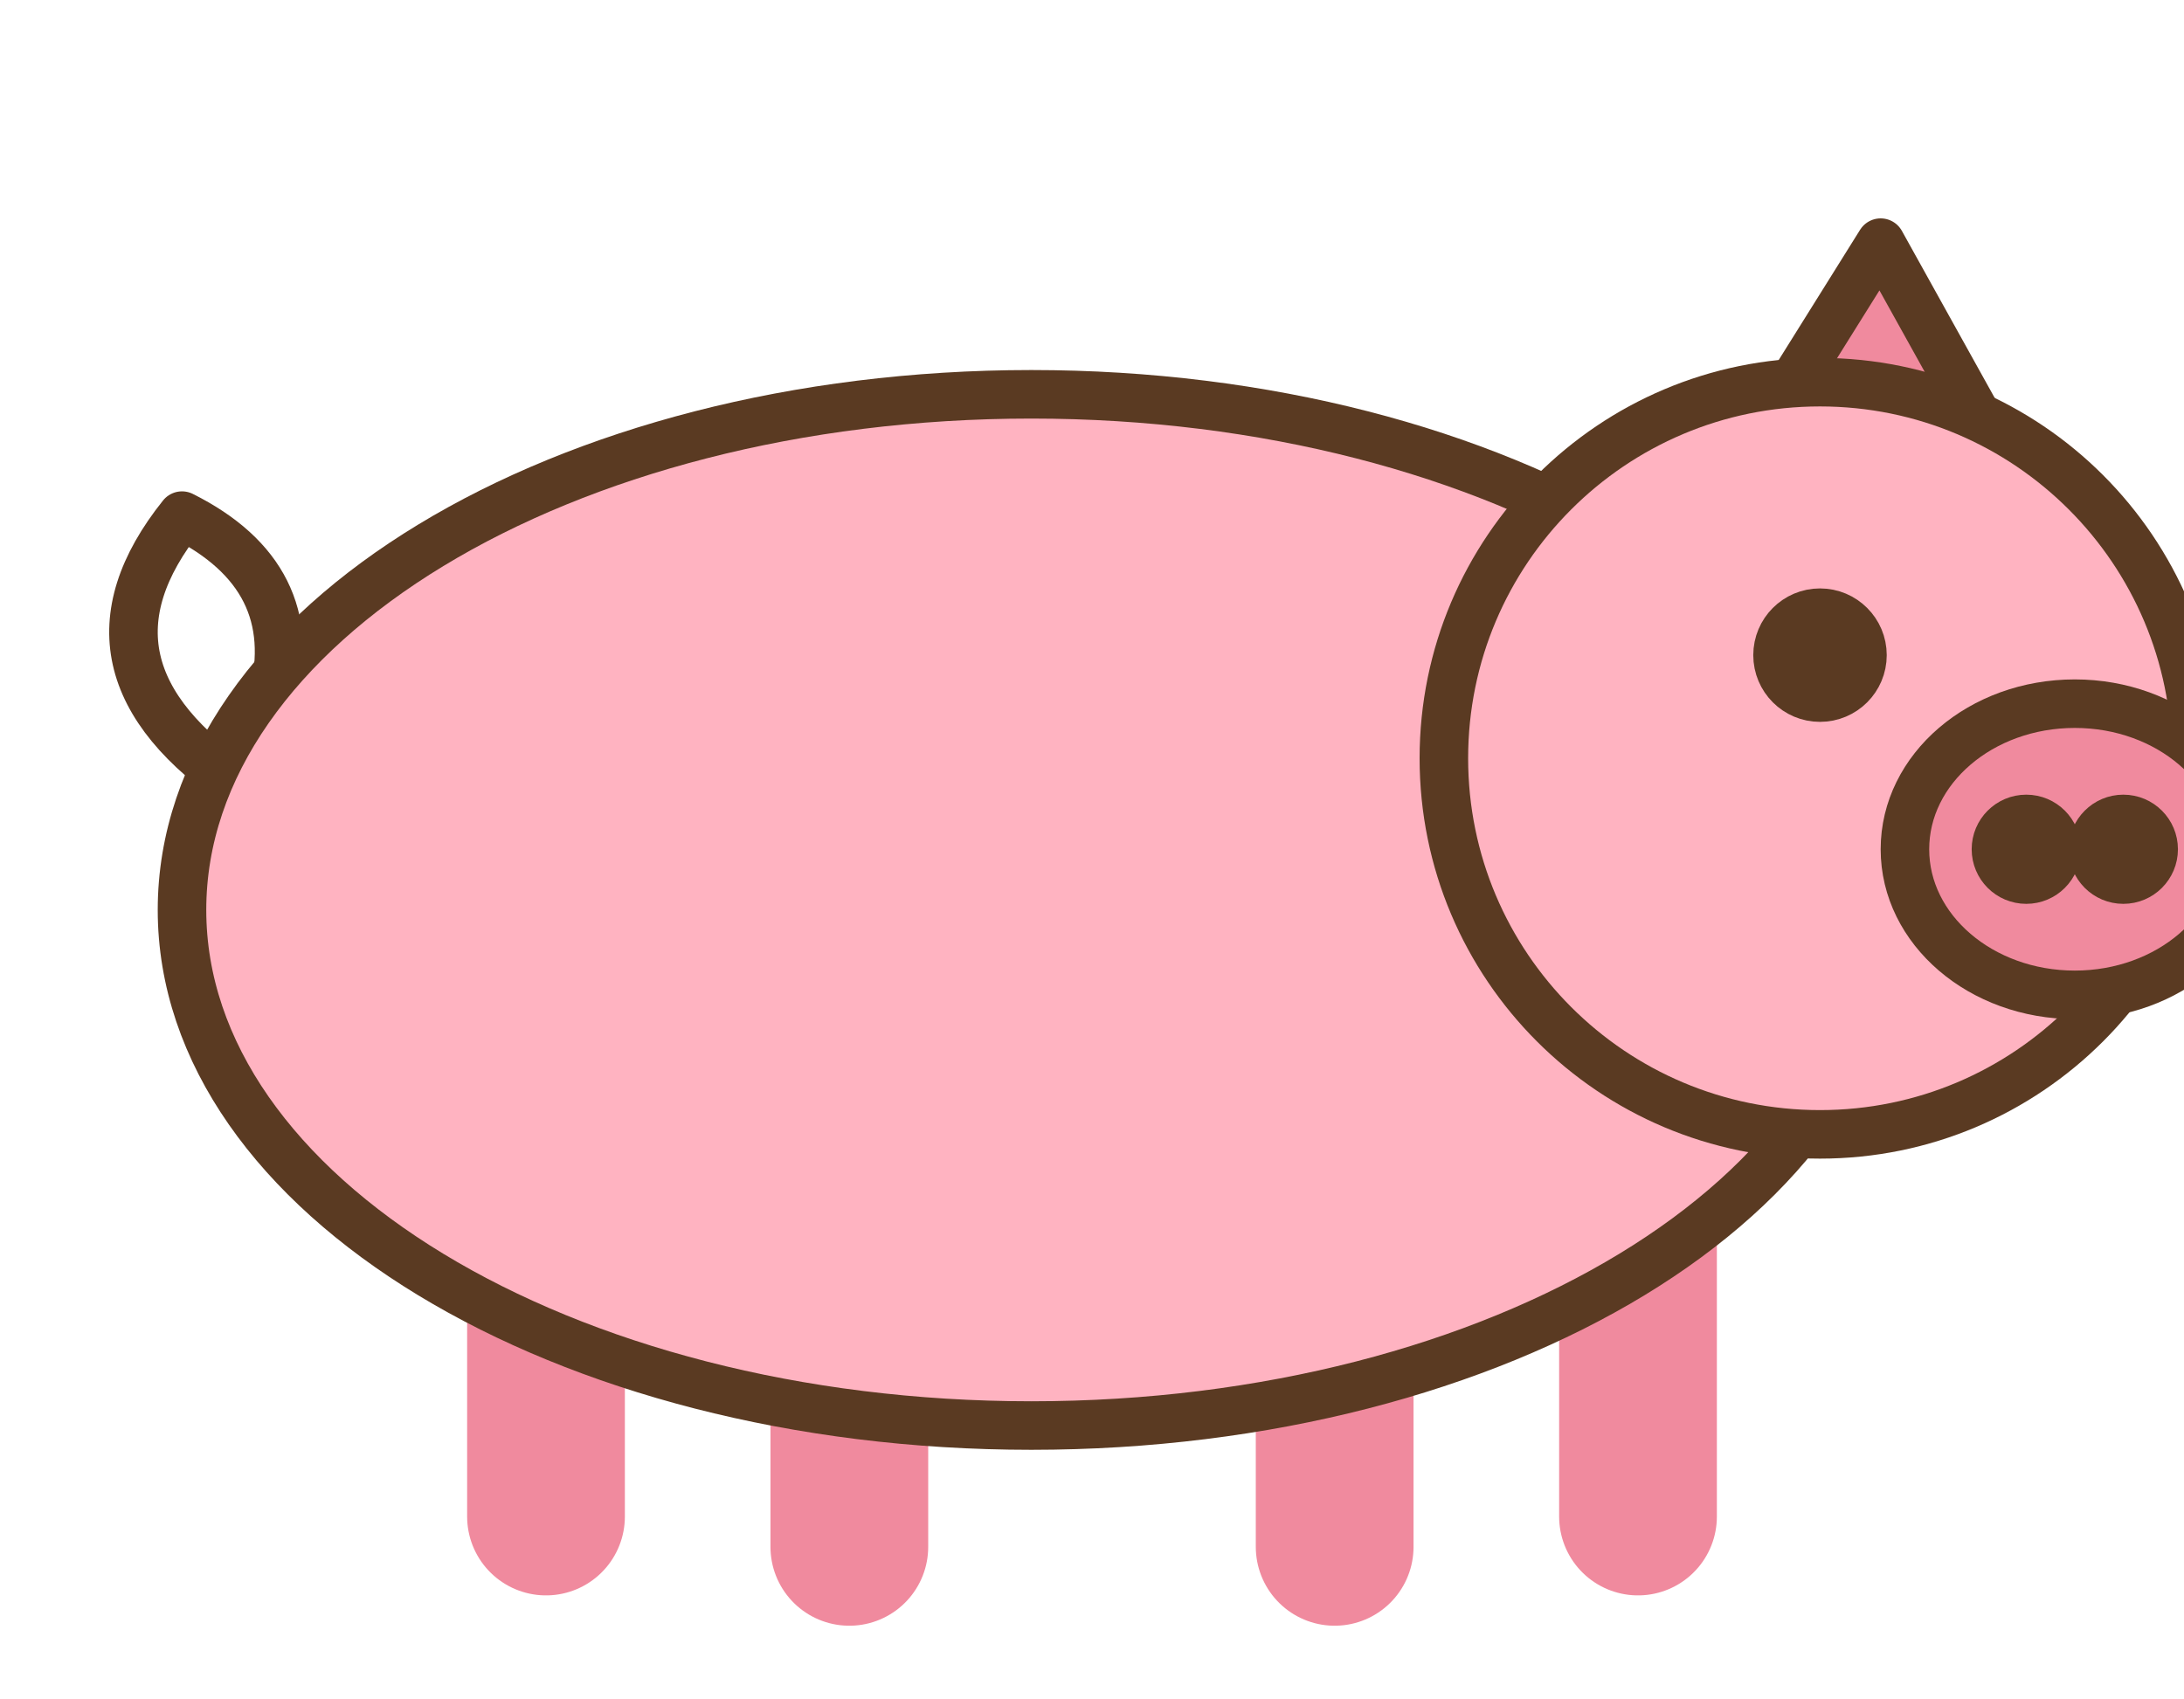
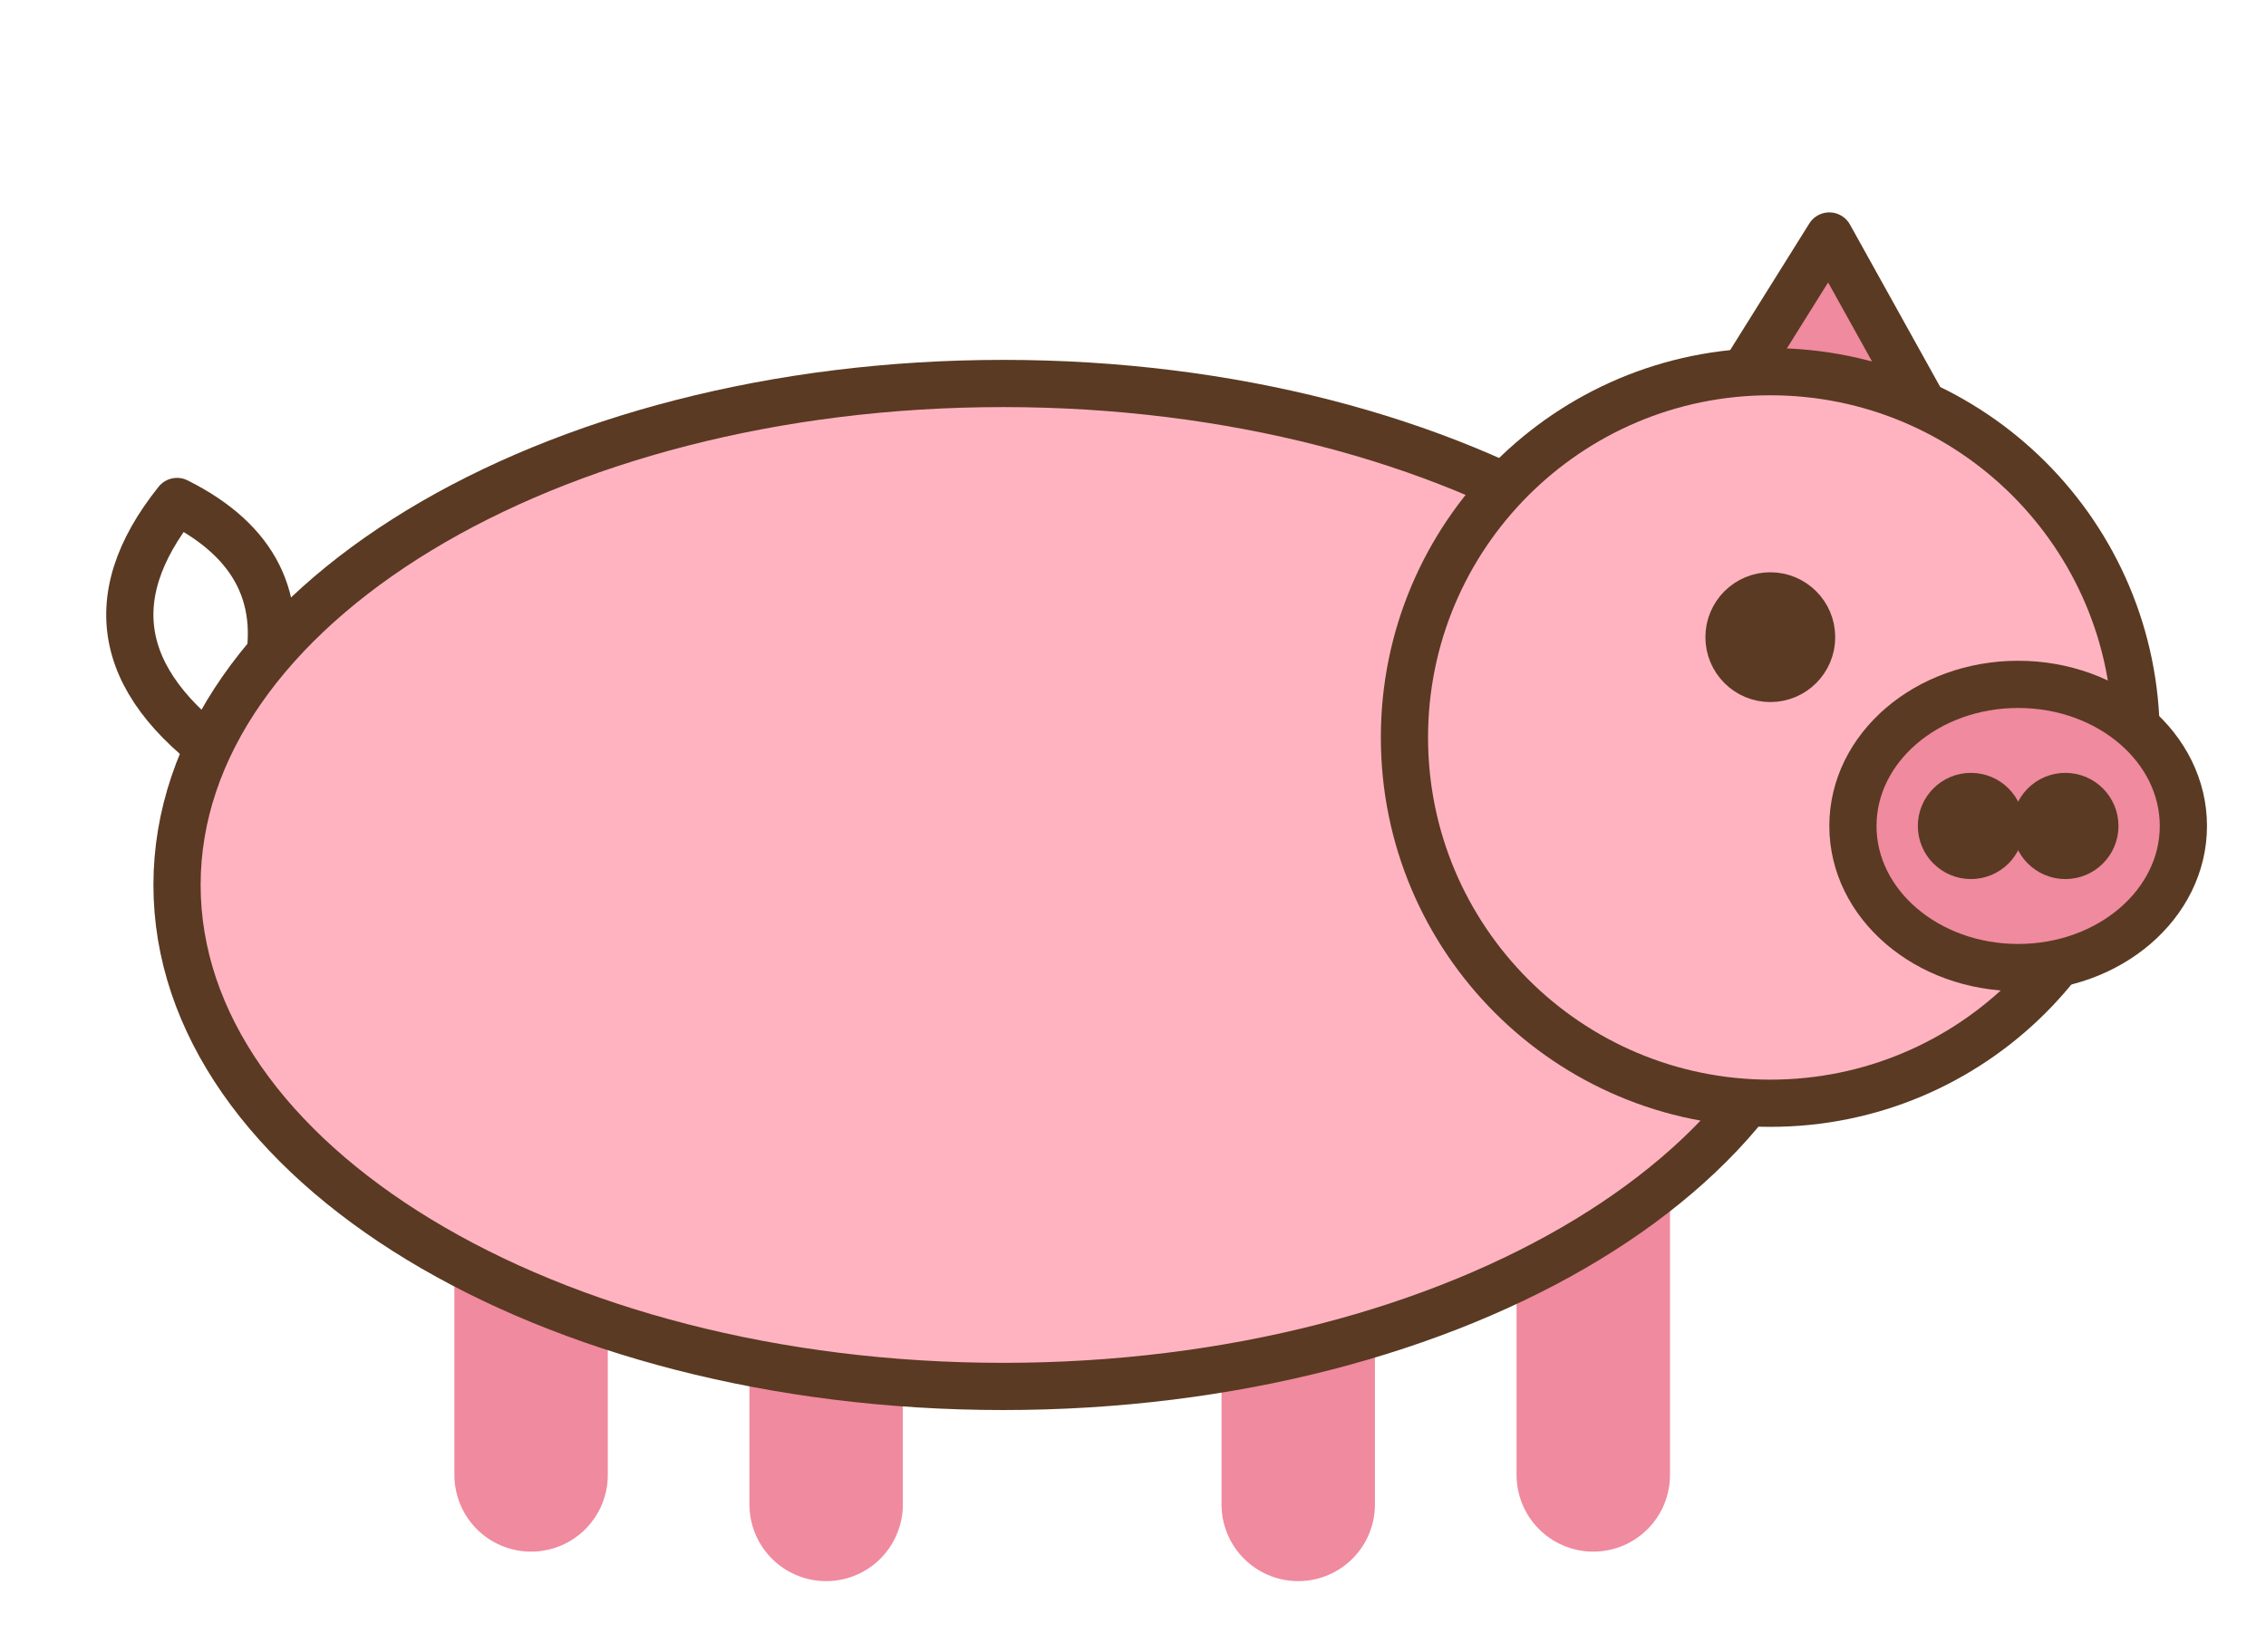
- <svg xmlns="http://www.w3.org/2000/svg" width="360" height="280" viewBox="0 0 360 280">
+ <svg xmlns="http://www.w3.org/2000/svg" width="384" height="280" viewBox="0 0 384 280">
  <g stroke="#5a3a22" stroke-width="8" stroke-linejoin="round" stroke-linecap="round">
    <path d="M90 200 v50 M140 210 v45 M220 210 v45 M270 200 v50" fill="none" stroke="#f08a9e" stroke-width="26" />
    <path d="M40 130 q-30 -20 -10 -45 q20 10 15 30" fill="none" />
    <ellipse cx="170" cy="150" rx="140" ry="85" fill="#ffb3c1" />
    <path d="M285 80 l25 -40 l25 45 z" fill="#f08a9e" />
    <circle cx="300" cy="125" r="62" fill="#ffb3c1" />
    <ellipse cx="342" cy="140" rx="28" ry="24" fill="#f08a9e" />
    <circle cx="334" cy="140" r="5" fill="#5a3a22" />
    <circle cx="350" cy="140" r="5" fill="#5a3a22" />
    <circle cx="300" cy="108" r="7" fill="#5a3a22" />
  </g>
</svg>
